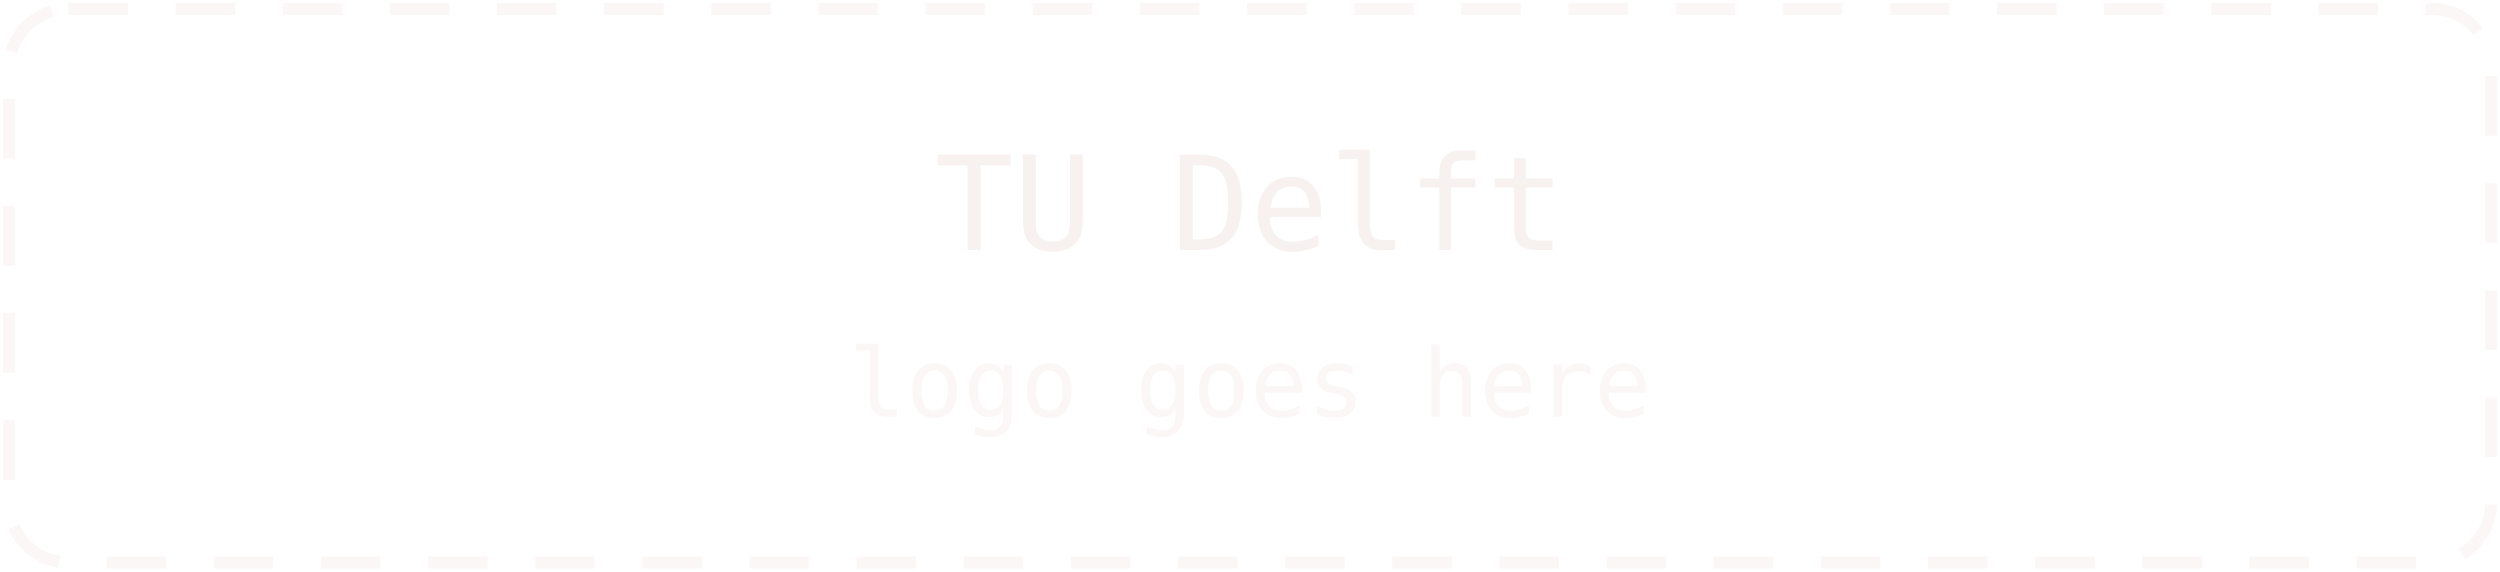
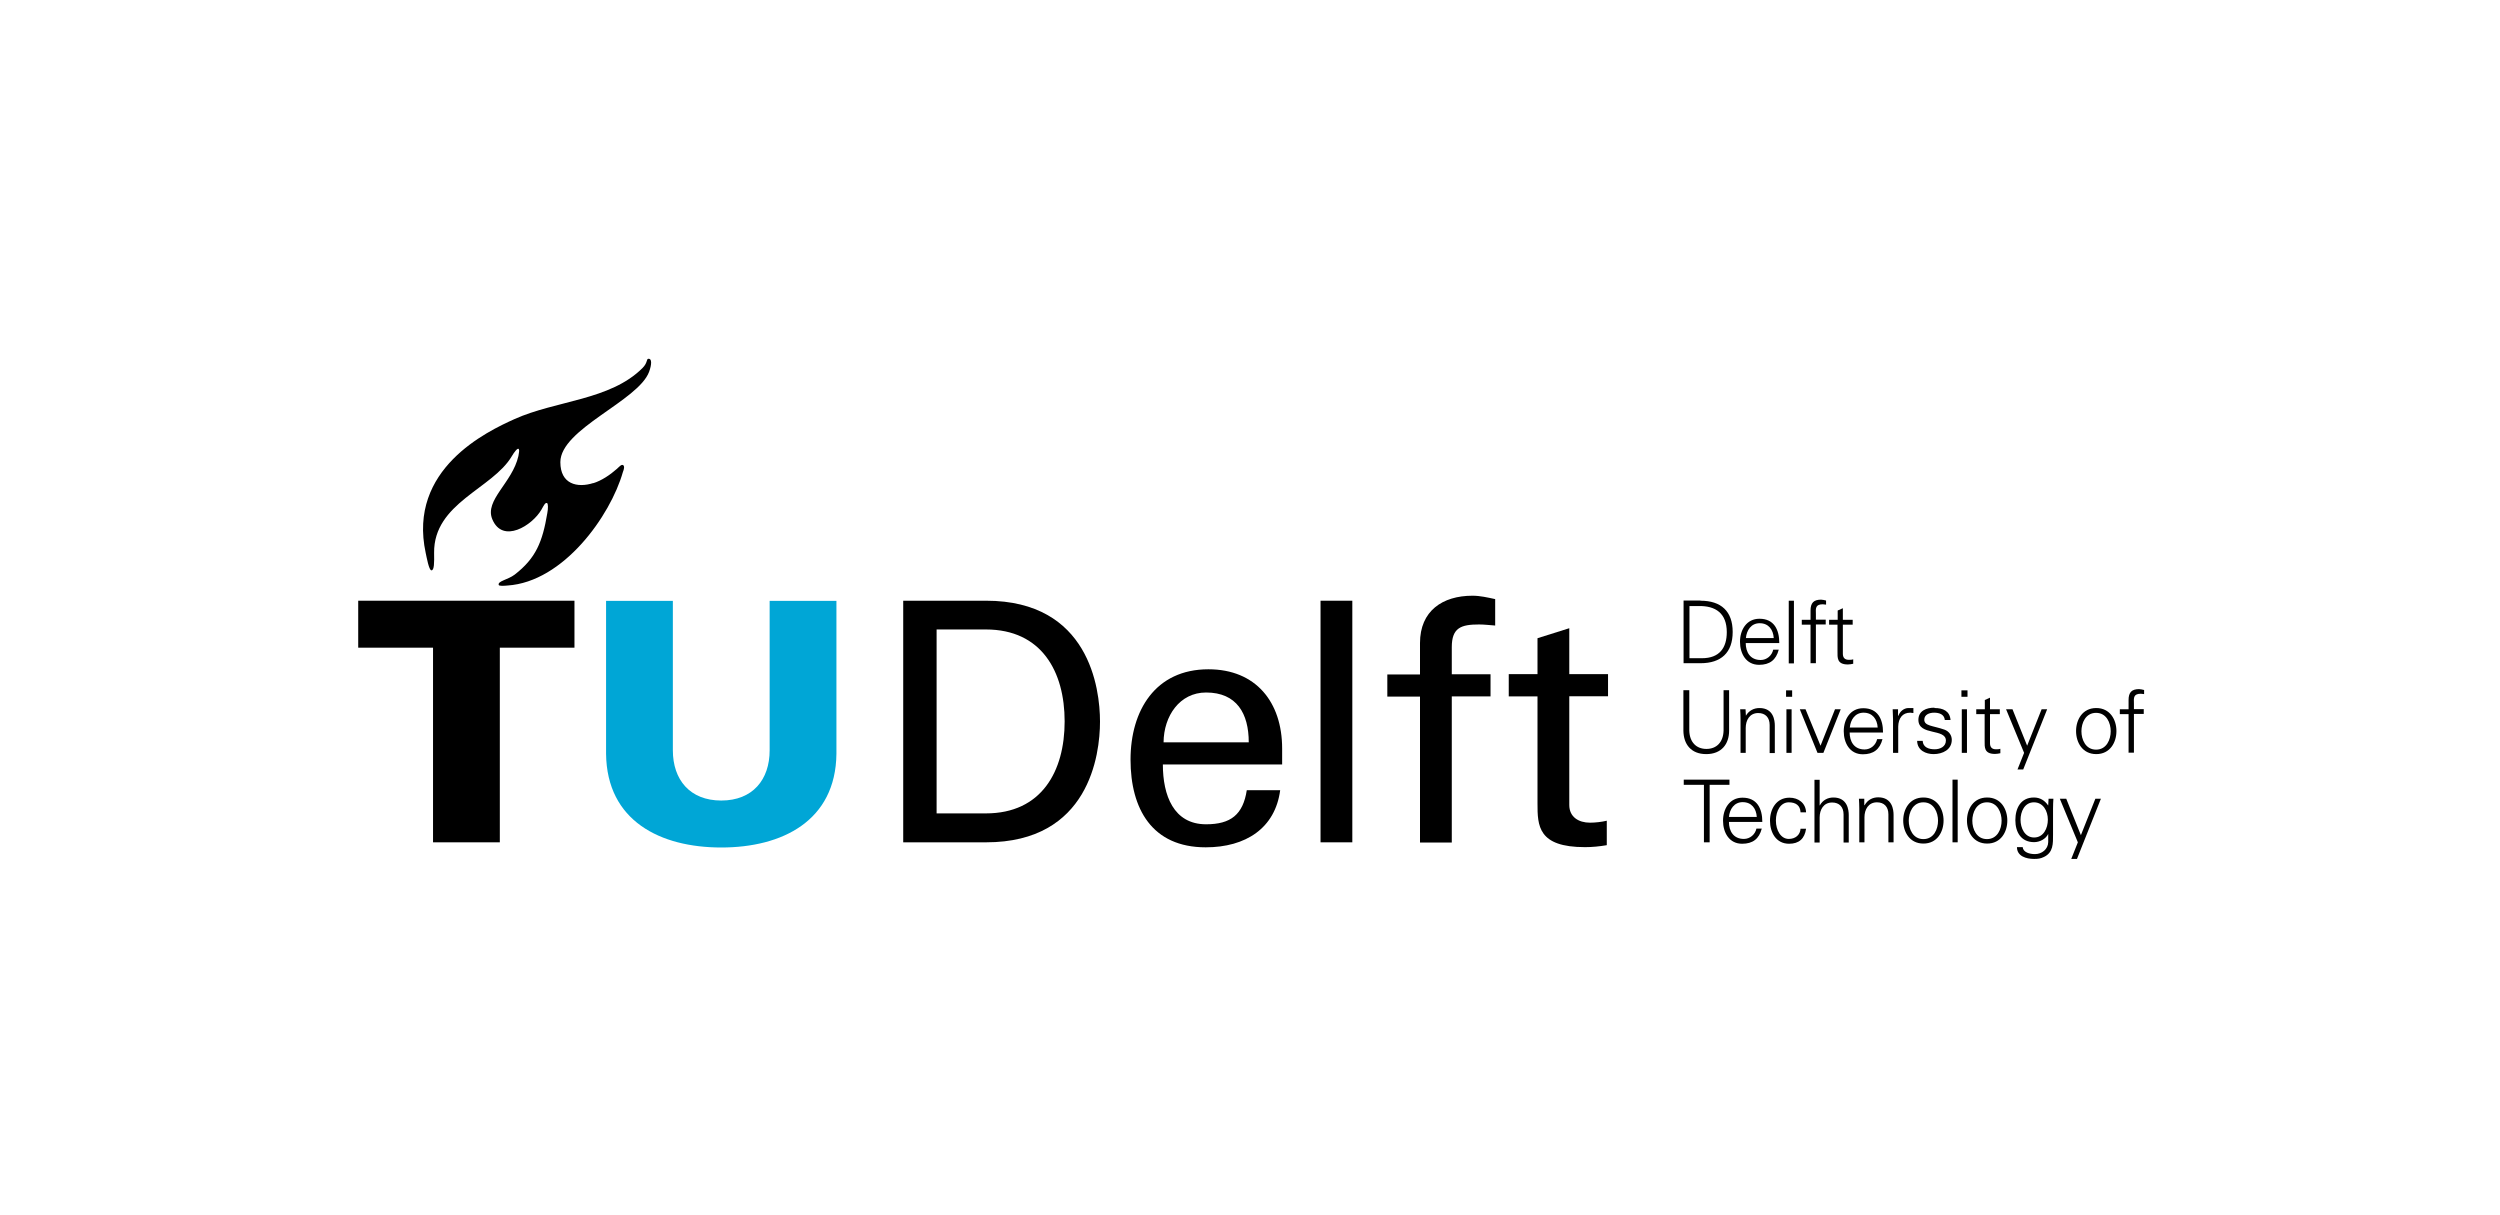
- <svg xmlns="http://www.w3.org/2000/svg" viewBox="0 0 210 48" width="210" height="48" role="img" aria-label="TU Delft logo placeholder">
-   <rect x="0.75" y="0.75" width="208.5" height="46.5" rx="5" fill="none" stroke="#f5efec" stroke-opacity="0.45" stroke-dasharray="5 4" />
-   <text x="105" y="21" text-anchor="middle" font-family="'Source Code Pro', monospace" font-size="11" fill="#f5efec" fill-opacity="0.8">TU Delft</text>
-   <text x="105" y="35" text-anchor="middle" font-family="'Source Code Pro', monospace" font-size="8" fill="#f5efec" fill-opacity="0.45">logo goes here</text>
+ <svg xmlns="http://www.w3.org/2000/svg" id="Layer_2" viewBox="0 0 140 68">
+   <defs>
+     <style>
+       .cls-1 {
+         fill: none;
+       }
+ 
+       .cls-2 {
+         fill: #00a6d6;
+       }
+     </style>
+   </defs>
+   <g id="Layer_1-2" data-name="Layer_1">
+     <g>
+       <rect class="cls-1" width="140" height="68" />
+       <g>
+         <g>
+           <path class="cls-2" d="M40.39,44.83c1.76,0,2.71-1.17,2.71-2.81v-8.37h3.74v8.56c-.04,3.77-3.05,5.25-6.45,5.25s-6.41-1.48-6.45-5.25v-8.56h3.74v8.37c0,1.64.95,2.81,2.71,2.81Z" />
+           <path d="M65.16,41.57c.01-1.47.9-2.79,2.38-2.79,1.72,0,2.39,1.18,2.39,2.79h-4.77ZM71.8,42.8v-.88c0-2.6-1.47-4.44-4.13-4.44-2.97,0-4.36,2.31-4.36,5.06s1.2,4.91,4.21,4.91c2.24,0,3.89-1.07,4.17-3.2h-1.87c-.21,1.37-.9,1.91-2.28,1.91-1.82,0-2.42-1.62-2.42-3.35h6.68Z" />
+           <rect x="73.95" y="33.64" width="1.78" height="13.53" />
+           <polygon points="24.25 47.17 27.99 47.17 27.99 36.27 32.17 36.27 32.17 33.64 20.06 33.64 20.06 36.27 24.25 36.27 24.25 47.17" />
+           <path d="M33.23,27.05c-.91.29-1.85.06-1.85-1.17,0-1.86,4.37-3.43,4.97-5.06.15-.41.16-.74-.03-.73-.14,0-.03.21-.34.52-1.81,1.81-4.84,1.81-7.17,2.86-1.53.69-5.99,2.79-4.97,7.5.05.22.18.97.32.97.16,0,.16-.44.15-.98-.03-2.8,3.27-3.58,4.35-5.41.13-.22.35-.53.4-.38.03.07,0,.17-.03.37-.34,1.5-1.91,2.47-1.46,3.54.58,1.39,2.24.35,2.75-.54.14-.25.21-.4.31-.37.07.02.07.31.02.56-.27,1.62-.64,2.53-1.83,3.45-.38.29-.97.36-.89.58.02.06.28.05.48.03,3.15-.2,5.78-3.92,6.47-6.35.07-.17.1-.33.02-.39-.1-.07-.23.1-.37.22-.36.32-.85.65-1.31.79Z" />
+           <g>
+             <path d="M95.23,33.64c1.15,0,1.8.59,1.8,1.75s-.65,1.75-1.8,1.75h-.95v-3.51h.95ZM95.31,36.86c.98,0,1.39-.58,1.39-1.46,0-1.04-.61-1.49-1.6-1.46h-.49v2.92h.71Z" />
+             <path d="M97.76,36c0,.52.25.96.84.96.34,0,.63-.25.7-.58h.31c-.15.58-.51.85-1.1.85-.73,0-1.07-.63-1.07-1.29s.36-1.29,1.09-1.29c.81,0,1.11.6,1.11,1.36h-1.88ZM99.33,35.73c-.03-.47-.29-.83-.79-.83-.48,0-.73.4-.77.83h1.56Z" />
+           </g>
+           <g>
+             <path d="M100.46,37.15h-.29v-3.51h.29v3.51Z" />
+             <path d="M101.39,37.15v-2.17h-.49v-.27h.49v-.52c0-.42.17-.61.59-.61.09,0,.19.03.28.05v.23c-.06,0-.12-.02-.18-.02-.4,0-.41.2-.39.55v.31h.55v.27h-.55v2.17h-.29Z" />
+           </g>
+           <path d="M102.91,34.98h-.48v-.27h.48v-.52l.29-.13v.65h.55v.27h-.55v1.63c0,.22.11.34.33.34.09,0,.18,0,.25-.03v.25c-.09.02-.2.04-.3.04-.62,0-.58-.39-.58-.72v-1.52Z" />
+           <g>
+             <path d="M94.6,38.65v2.27c.02.64.39,1.02.96,1.02s.94-.38.96-1.02v-2.27h.31v2.27c0,.75-.43,1.31-1.28,1.31s-1.27-.55-1.28-1.31v-2.27h.32Z" />
+             <path d="M97.76,42.16h-.29v-1.89c0-.19-.01-.38-.02-.55h.3l.02.36h0c.17-.29.45-.43.76-.43.79,0,.86.7.86.99v1.53h-.29v-1.57c0-.42-.24-.67-.64-.67-.48,0-.7.4-.7.84v1.4Z" />
+           </g>
+           <g>
+             <path d="M100.36,39.02h-.34v-.36h.34v.36ZM100.33,39.72v2.44h-.29v-2.44h.29Z" />
+             <path d="M101.11,39.72l.84,2.04.81-2.04h.32l-.97,2.44h-.33l-.99-2.44h.32Z" />
+           </g>
+           <g>
+             <path d="M103.58,41.01c0,.52.25.96.84.96.34,0,.63-.25.7-.58h.3c-.15.58-.51.85-1.1.85-.73,0-1.07-.63-1.07-1.29s.36-1.29,1.09-1.29c.81,0,1.11.6,1.11,1.36h-1.88ZM105.15,40.74c-.03-.47-.29-.83-.79-.83-.48,0-.73.4-.77.83h1.56Z" />
+             <path d="M106.3,42.16h-.29v-1.89c0-.19-.02-.38-.02-.55h.3v.36h.02c.09-.25.31-.42.55-.43.1,0,.19,0,.29,0v.28c-.06,0-.12-.02-.18-.02-.43,0-.66.31-.67.78v1.47Z" />
+             <path d="M108.34,39.65c.46,0,.85.16.89.67h-.32c-.03-.31-.3-.41-.6-.41-.27,0-.55.11-.55.39,0,.36.47.33,1.13.56.25.09.41.31.41.57,0,.55-.51.8-1.02.8-.42,0-.91-.2-.92-.74h.31c.02.36.34.47.67.47.31,0,.63-.15.63-.49s-.38-.41-.77-.5c-.38-.09-.77-.2-.77-.66,0-.51.46-.68.89-.68Z" />
+             <path d="M110.18,39.02h-.34v-.36h.34v.36ZM110.15,39.72v2.44h-.29v-2.44h.29Z" />
+           </g>
+           <g>
+             <path d="M111.15,39.99h-.48v-.27h.48v-.52l.29-.13v.65h.55v.27h-.55v1.63c0,.22.11.34.33.34.09,0,.18,0,.25-.03v.25c-.09.02-.2.04-.3.04-.62,0-.58-.39-.58-.72v-1.52Z" />
+             <path d="M112.7,39.72l.82,2.04.81-2.04h.31l-1.34,3.37h-.32l.37-.93-1.01-2.44h.35Z" />
+           </g>
+           <path d="M118.52,40.94c0,.64-.36,1.29-1.13,1.29s-1.13-.65-1.13-1.29.36-1.29,1.13-1.29,1.13.65,1.13,1.29ZM117.38,39.92c-.59,0-.82.57-.82,1.03s.23,1.03.82,1.03.82-.57.82-1.03-.23-1.03-.82-1.03Z" />
+           <path d="M119.2,42.16v-2.17h-.49v-.27h.49v-.52c0-.42.17-.61.59-.61.09,0,.19.03.28.05v.23c-.06,0-.12-.02-.18-.02-.4,0-.41.2-.39.55v.31h.55v.27h-.55v2.17h-.29Z" />
+           <g>
+             <path d="M95.42,43.95h-1.13v-.29h2.56v.29h-1.11v3.22h-.32v-3.22Z" />
+             <path d="M96.82,46.02c0,.52.25.96.84.96.34,0,.63-.25.7-.58h.3c-.15.58-.51.85-1.1.85-.73,0-1.07-.63-1.07-1.29s.36-1.29,1.09-1.29c.81,0,1.11.6,1.11,1.36h-1.88ZM98.38,45.75c-.03-.47-.29-.83-.79-.83-.48,0-.73.4-.77.83h1.56Z" />
+           </g>
+           <g>
+             <path d="M100.83,45.48c-.02-.37-.26-.55-.66-.55-.45,0-.72.47-.72,1.02s.28,1.03.72,1.03c.38,0,.64-.23.66-.57h.31c-.08.56-.4.84-.95.84-.73,0-1.07-.63-1.07-1.29s.36-1.29,1.09-1.29c.5,0,.91.3.93.82h-.31Z" />
+             <path d="M101.91,45.1h0c.17-.3.45-.44.76-.44.79,0,.86.7.86.99v1.53h-.29v-1.57c0-.42-.24-.67-.64-.67-.48,0-.7.4-.7.84v1.4h-.29v-3.51h.29v1.44Z" />
+           </g>
+           <g>
+             <path d="M104.41,47.17h-.29v-1.89c0-.19-.01-.38-.02-.55h.3v.36s.02,0,.02,0c.17-.3.45-.44.76-.44.79,0,.86.7.86.99v1.53h-.29v-1.57c0-.42-.24-.67-.64-.67-.48,0-.7.4-.7.84v1.4Z" />
+             <path d="M108.84,45.95c0,.64-.36,1.29-1.13,1.29s-1.13-.65-1.13-1.29.36-1.29,1.13-1.29,1.13.65,1.13,1.29ZM107.71,44.93c-.59,0-.82.57-.82,1.03s.23,1.03.82,1.03.82-.57.82-1.03-.23-1.03-.82-1.03Z" />
+           </g>
+           <g>
+             <path d="M109.63,47.17h-.29v-3.51h.29v3.51Z" />
+             <path d="M112.41,45.95c0,.64-.36,1.29-1.13,1.29s-1.13-.65-1.13-1.29.36-1.29,1.13-1.29,1.13.65,1.13,1.29ZM111.27,44.93c-.59,0-.82.57-.82,1.03s.23,1.03.82,1.03.82-.57.82-1.03-.23-1.03-.82-1.03Z" />
+           </g>
+           <g>
+             <path d="M114.69,44.73h.3c-.01.16-.02.36-.02.55v1.46c0,.49.02,1-.51,1.25-.19.09-.32.11-.55.11-.44,0-.96-.15-.96-.66h.32c.03.29.38.39.69.39.38,0,.73-.27.74-.67v-.46h0c-.14.29-.48.46-.79.46-.73,0-1.05-.56-1.05-1.23s.3-1.27,1.04-1.27c.35,0,.61.17.8.45v-.02s.02-.36.02-.36ZM113.9,44.93c-.53,0-.75.53-.75.98s.23.99.76.99.77-.52.77-1-.26-.97-.78-.97Z" />
+             <path d="M115.71,44.73l.82,2.04.81-2.04h.31l-1.34,3.37h-.32l.37-.93-1.01-2.44h.35Z" />
+           </g>
+         </g>
+         <path d="M81.3,47.17v-8.17h2.17v-1.24h-2.17v-1.52c0-1.09.52-1.27,1.53-1.27.3,0,.6.04.9.06v-1.48c-.42-.09-.84-.19-1.27-.19-1.68,0-2.94.85-2.94,2.65v1.76h-1.83v1.24h1.83v8.17h1.78Z" />
+         <path d="M84.49,37.76v1.24h1.61v5.99c0,1.25.02,2.45,2.66,2.45.41,0,.8-.04,1.22-.11v-1.37c-.29.07-.65.11-.94.11-.64,0-1.16-.32-1.16-.99v-6.09h2.17v-1.24h-2.17v-2.57l-1.78.56v2.01h-1.61Z" />
+         <path d="M50.58,47.17h4.64c5.77,0,6.38-4.9,6.38-6.76s-.61-6.77-6.38-6.77h-4.64v13.53ZM52.45,35.25h2.76c3.12,0,4.41,2.36,4.41,5.15s-1.29,5.15-4.41,5.15h-2.76v-10.31Z" />
+       </g>
+     </g>
+   </g>
</svg>
